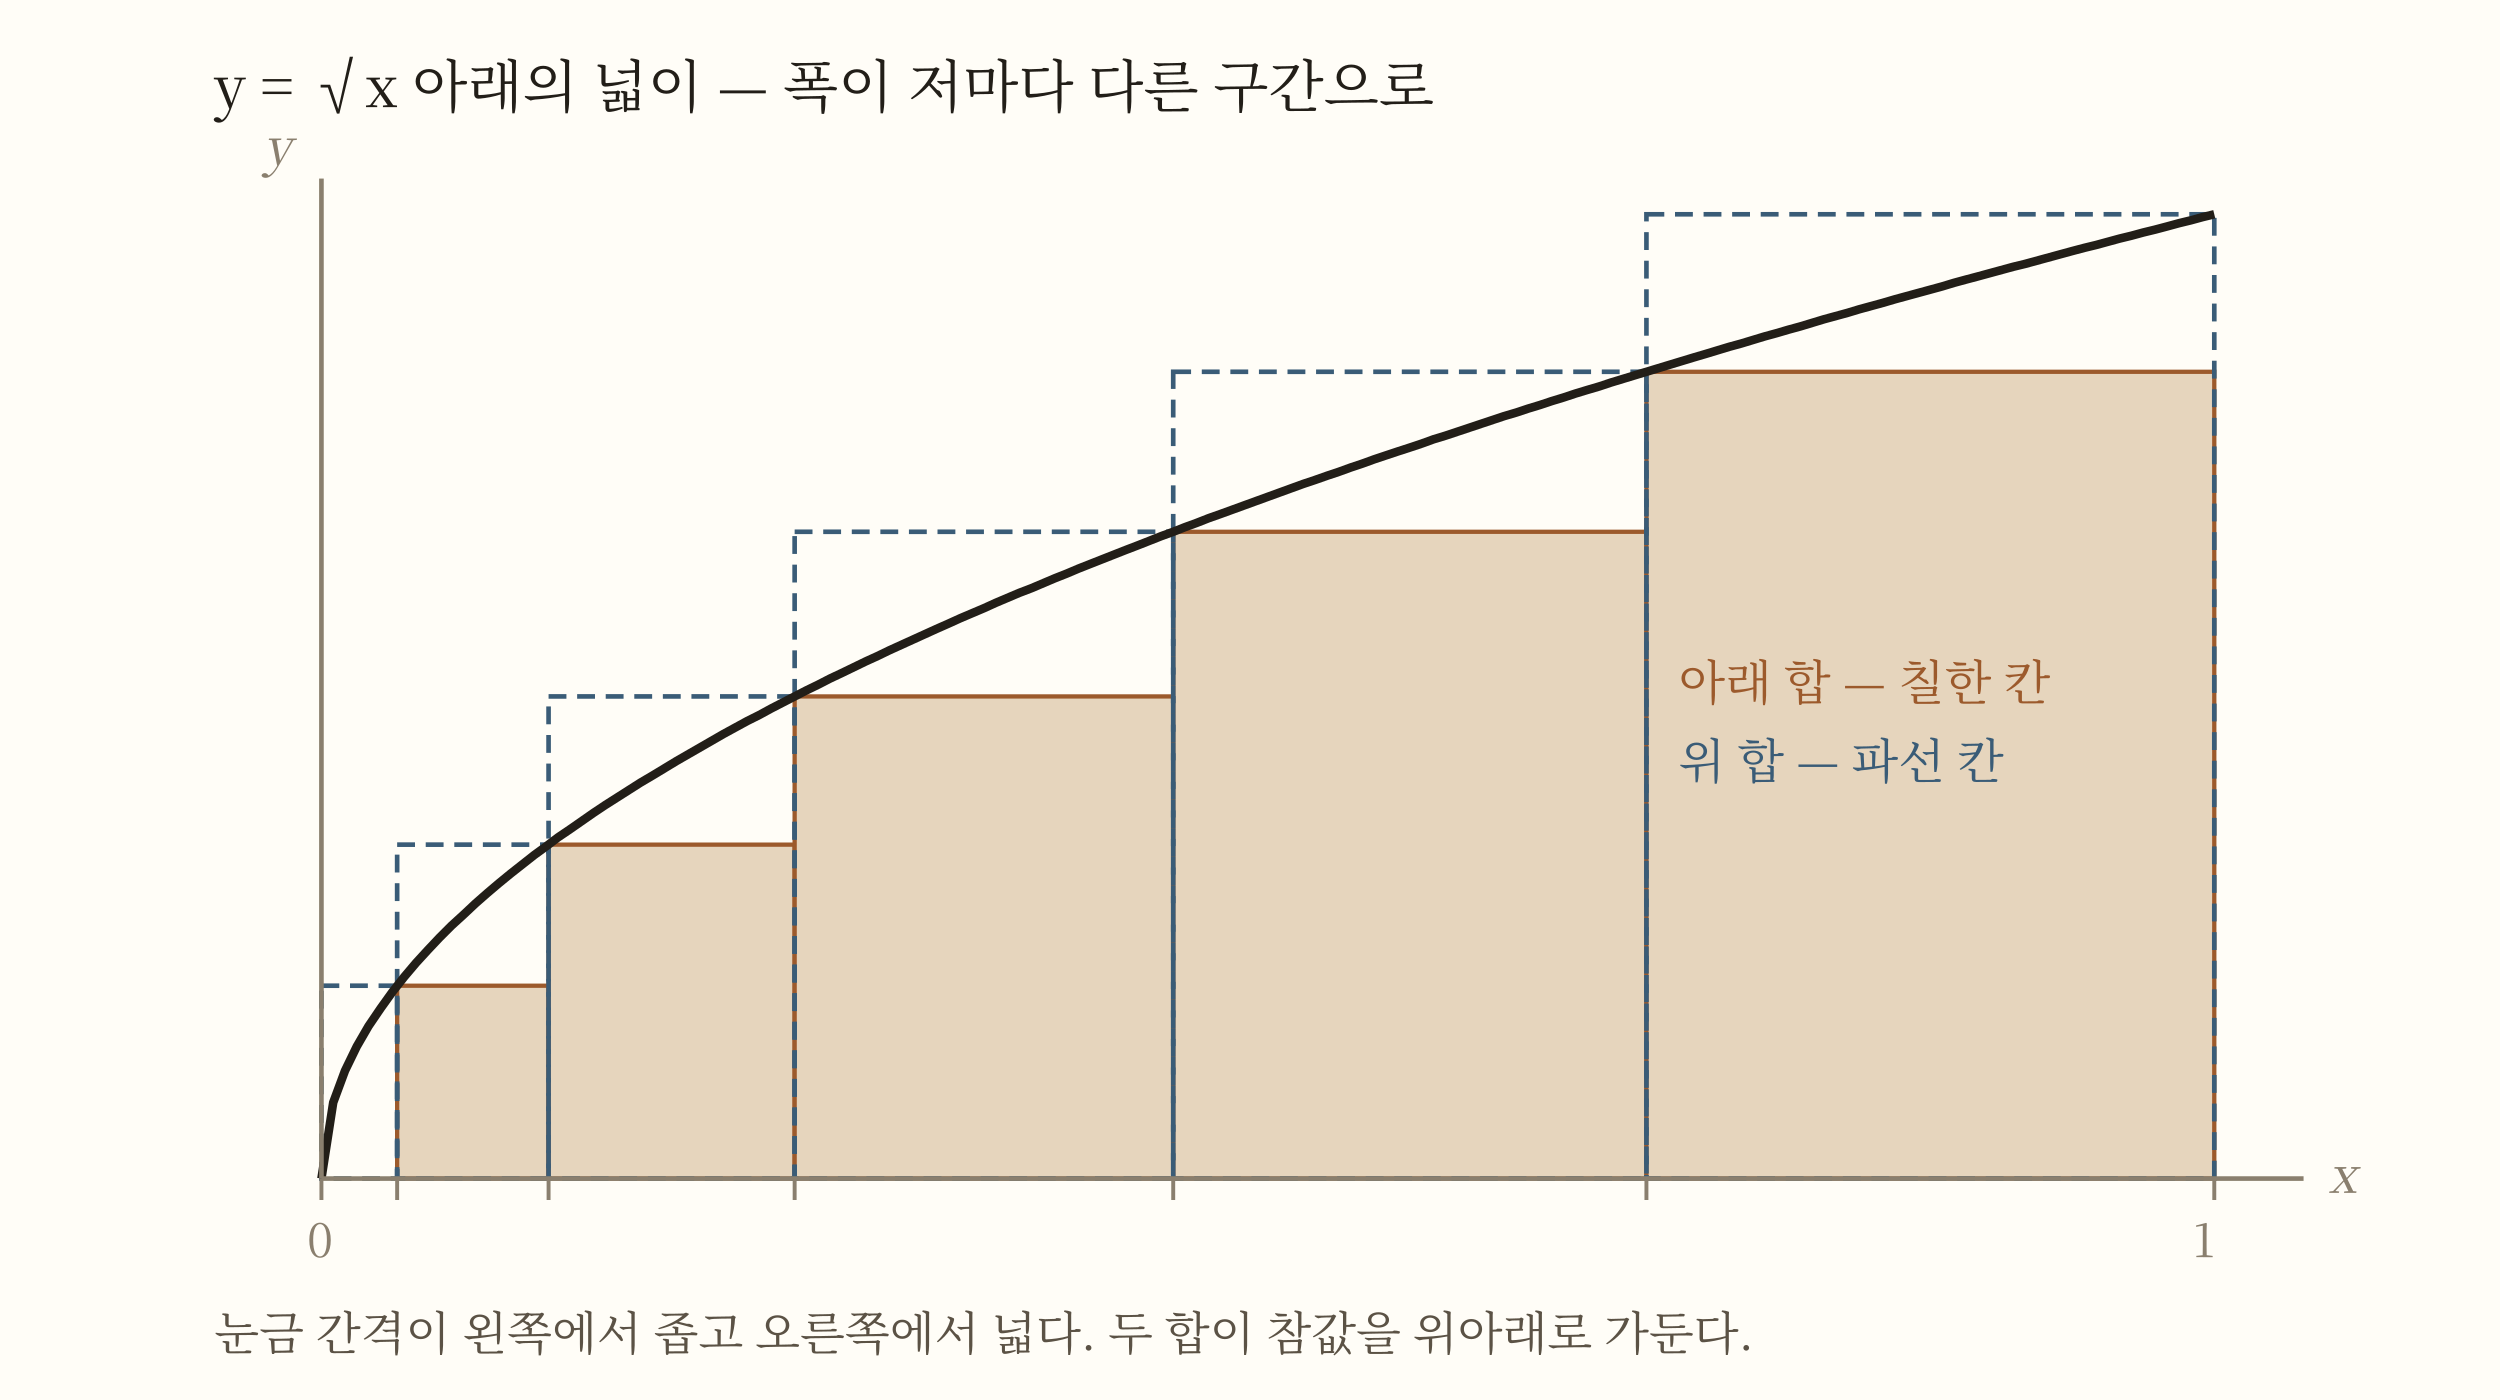
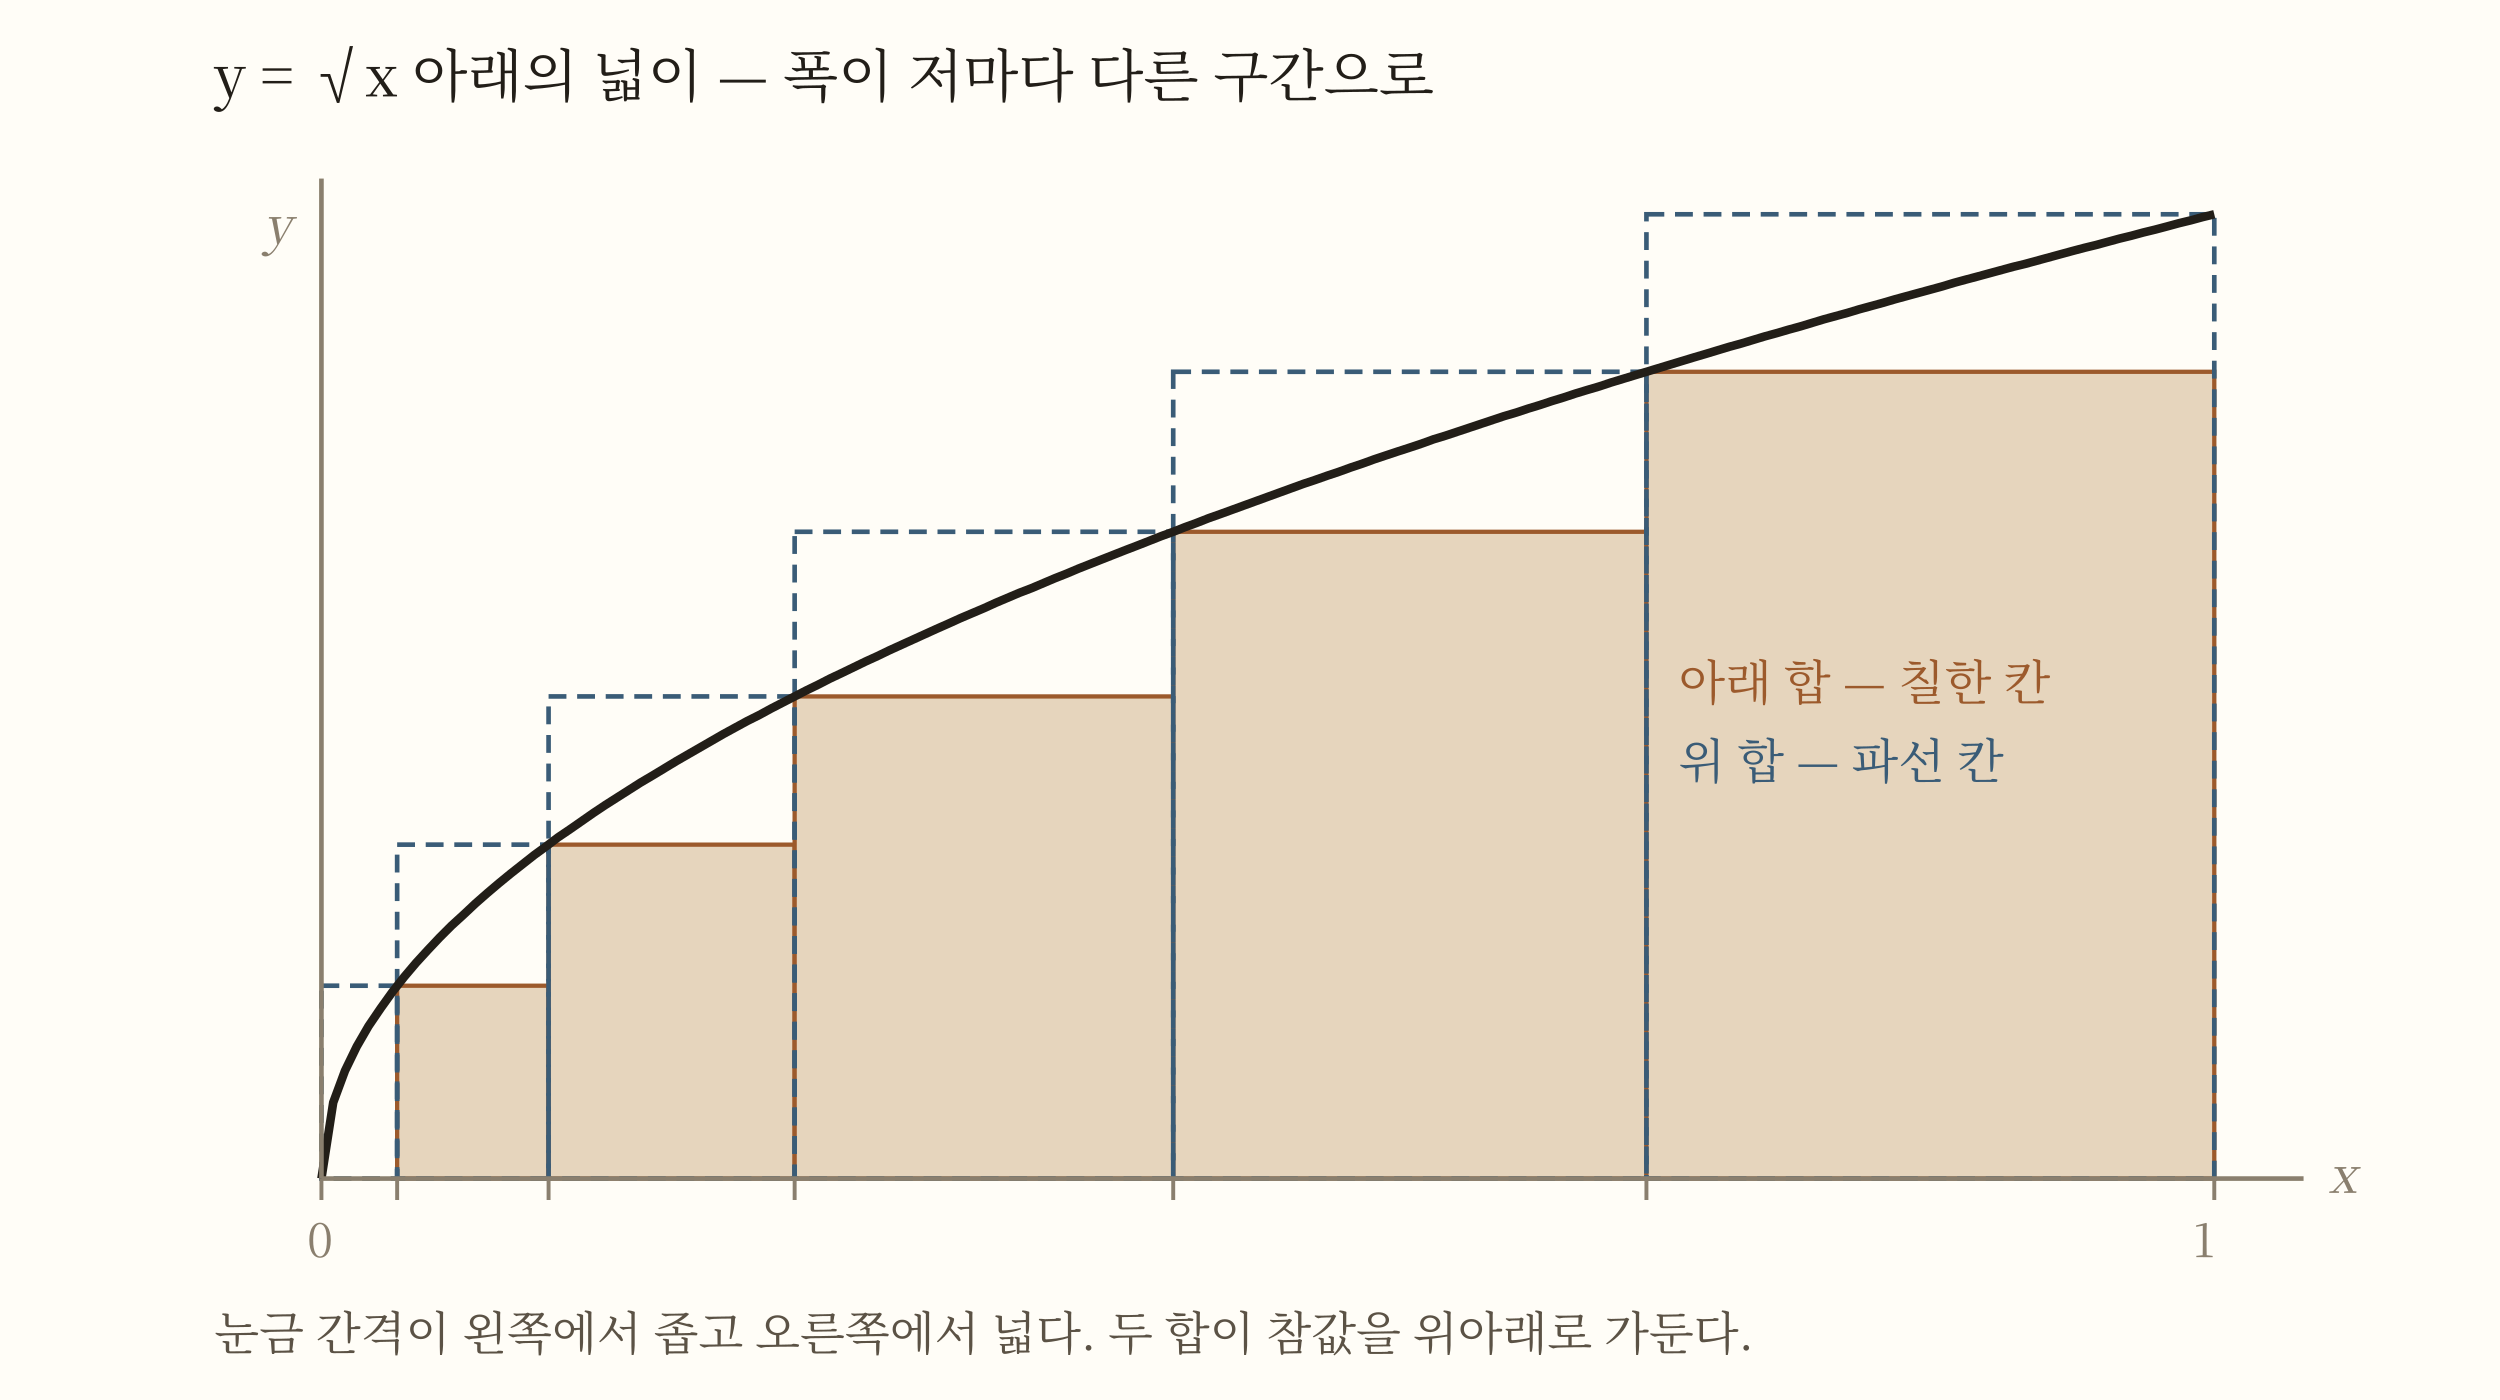
<svg xmlns="http://www.w3.org/2000/svg" viewBox="0 0 700 392" role="img" aria-label="루트 x 아래 넓이를 폭이 고르지 않은 구간으로 나눠 아래 합과 위 합으로 감싼 그림">
  <style>
    text{font-family:EB Garamond, Georgia, 'Noto Serif KR', 'Noto Serif CJK KR', NanumMyeongjo, Batang, AppleMyungjo, serif;
         font-variant-numeric:lining-nums;font-feature-settings:"lnum" 1;fill:#221E18;}
    .dim{fill:#5B5245;} .blue{fill:#3A5C77;} .sien{fill:#9C5A2C;} .ax{fill:#8A7F6E;}
  </style>
  <rect width="700" height="392" fill="#FFFDF7" />
-   <text x="60" y="30" font-size="16">y = √x 아래의 넓이 — 폭이 저마다 다른 구간으로</text>
+   <text x="60" y="27" font-size="16">y = √x 아래의 넓이 — 폭이 저마다 다른 구간으로</text>
  <rect x="111.2" y="276.0" width="42.4" height="54.0" fill="#E6D5BD" stroke="#9C5A2C" stroke-width="1.2" />
  <rect x="153.6" y="236.5" width="68.9" height="93.5" fill="#E6D5BD" stroke="#9C5A2C" stroke-width="1.2" />
  <rect x="222.5" y="195.0" width="106.0" height="135.0" fill="#E6D5BD" stroke="#9C5A2C" stroke-width="1.2" />
  <rect x="328.5" y="148.9" width="132.5" height="181.1" fill="#E6D5BD" stroke="#9C5A2C" stroke-width="1.2" />
  <rect x="461.0" y="104.1" width="159.0" height="225.9" fill="#E6D5BD" stroke="#9C5A2C" stroke-width="1.2" />
  <rect x="90.0" y="276.0" width="21.2" height="54.0" fill="none" stroke="#3A5C77" stroke-width="1.3" stroke-dasharray="5 3" />
  <rect x="111.2" y="236.5" width="42.4" height="93.5" fill="none" stroke="#3A5C77" stroke-width="1.3" stroke-dasharray="5 3" />
  <rect x="153.6" y="195.0" width="68.9" height="135.0" fill="none" stroke="#3A5C77" stroke-width="1.3" stroke-dasharray="5 3" />
  <rect x="222.5" y="148.9" width="106.0" height="181.1" fill="none" stroke="#3A5C77" stroke-width="1.3" stroke-dasharray="5 3" />
  <rect x="328.5" y="104.1" width="132.5" height="225.9" fill="none" stroke="#3A5C77" stroke-width="1.3" stroke-dasharray="5 3" />
  <rect x="461.0" y="60.0" width="159.0" height="270.0" fill="none" stroke="#3A5C77" stroke-width="1.3" stroke-dasharray="5 3" />
  <polyline points="90.0,330.0 93.3,308.7 96.6,299.8 99.9,293.0 103.2,287.3 106.6,282.3 109.9,277.7 113.2,273.5 116.5,269.6 119.8,266.0 123.1,262.5 126.4,259.2 129.8,256.1 133.1,253.0 136.4,250.1 139.7,247.3 143.0,244.6 146.3,242.0 149.6,239.4 152.9,237.0 156.2,234.5 159.6,232.2 162.9,229.9 166.2,227.6 169.5,225.4 172.8,223.3 176.1,221.2 179.4,219.1 182.8,217.1 186.1,215.1 189.4,213.1 192.7,211.2 196.0,209.3 199.3,207.4 202.6,205.5 205.9,203.7 209.2,201.9 212.6,200.2 215.9,198.4 219.2,196.7 222.5,195.0 225.8,193.3 229.1,191.7 232.4,190.0 235.8,188.4 239.1,186.8 242.4,185.2 245.7,183.7 249.0,182.1 252.3,180.6 255.6,179.1 258.9,177.6 262.2,176.1 265.6,174.6 268.9,173.1 272.2,171.7 275.5,170.3 278.8,168.8 282.1,167.4 285.4,166.0 288.8,164.7 292.1,163.3 295.4,161.9 298.7,160.6 302.0,159.2 305.3,157.9 308.6,156.6 311.9,155.3 315.2,154.0 318.6,152.7 321.9,151.4 325.2,150.1 328.5,148.9 331.8,147.6 335.1,146.4 338.4,145.1 341.8,143.9 345.1,142.7 348.4,141.5 351.7,140.3 355.0,139.1 358.3,137.9 361.6,136.7 364.9,135.5 368.2,134.4 371.6,133.2 374.9,132.1 378.2,130.9 381.5,129.8 384.8,128.6 388.1,127.5 391.4,126.4 394.8,125.3 398.1,124.2 401.4,123.0 404.7,122.0 408.0,120.9 411.3,119.8 414.6,118.7 417.9,117.6 421.2,116.5 424.6,115.5 427.9,114.4 431.2,113.4 434.5,112.3 437.8,111.3 441.1,110.2 444.4,109.2 447.8,108.2 451.1,107.1 454.4,106.1 457.7,105.1 461.0,104.1 464.3,103.1 467.6,102.1 470.9,101.1 474.2,100.1 477.6,99.1 480.9,98.1 484.2,97.1 487.5,96.2 490.8,95.2 494.1,94.2 497.4,93.3 500.8,92.3 504.1,91.4 507.4,90.4 510.7,89.4 514.0,88.5 517.3,87.6 520.6,86.6 523.9,85.7 527.2,84.8 530.6,83.8 533.9,82.9 537.2,82.0 540.5,81.1 543.8,80.2 547.1,79.2 550.4,78.3 553.8,77.4 557.1,76.5 560.4,75.6 563.7,74.7 567.0,73.9 570.3,73.0 573.6,72.1 576.9,71.2 580.2,70.3 583.6,69.4 586.9,68.6 590.2,67.7 593.5,66.8 596.8,66.0 600.1,65.1 603.4,64.3 606.8,63.4 610.1,62.5 613.4,61.7 616.7,60.8 620.0,60.0" fill="none" stroke="#221E18" stroke-width="2.4" />
  <line x1="90" y1="330" x2="645" y2="330" stroke="#8A7F6E" stroke-width="1.3" />
  <line x1="90" y1="330" x2="90" y2="50" stroke="#8A7F6E" stroke-width="1.3" />
  <line x1="90.0" y1="330" x2="90.0" y2="336" stroke="#8A7F6E" stroke-width="1.1" />
  <line x1="111.2" y1="330" x2="111.2" y2="336" stroke="#8A7F6E" stroke-width="1.1" />
  <line x1="153.6" y1="330" x2="153.6" y2="336" stroke="#8A7F6E" stroke-width="1.1" />
  <line x1="222.5" y1="330" x2="222.5" y2="336" stroke="#8A7F6E" stroke-width="1.1" />
  <line x1="328.5" y1="330" x2="328.5" y2="336" stroke="#8A7F6E" stroke-width="1.1" />
  <line x1="461.0" y1="330" x2="461.0" y2="336" stroke="#8A7F6E" stroke-width="1.1" />
  <line x1="620.0" y1="330" x2="620.0" y2="336" stroke="#8A7F6E" stroke-width="1.1" />
  <text x="652" y="334" font-size="14" font-style="italic" class="ax">x</text>
-   <text x="74" y="46" font-size="14" font-style="italic" class="ax">y</text>
+   <text x="74" y="68" font-size="14" font-style="italic" class="ax">y</text>
  <text x="86" y="352" font-size="13" class="ax">0</text>
  <text x="614" y="352" font-size="13" class="ax">1</text>
  <text x="470" y="196" font-size="13.5" class="sien">아래 합 — 칠한 칸</text>
  <text x="470" y="218" font-size="13.5" class="blue">위 합 — 파선 칸</text>
  <text x="60" y="378" font-size="13" class="dim">눈금 간격이 왼쪽에서 좁고 오른쪽에서 넓다. 두 합이 참값을 위아래로 가둔다.</text>
</svg>
